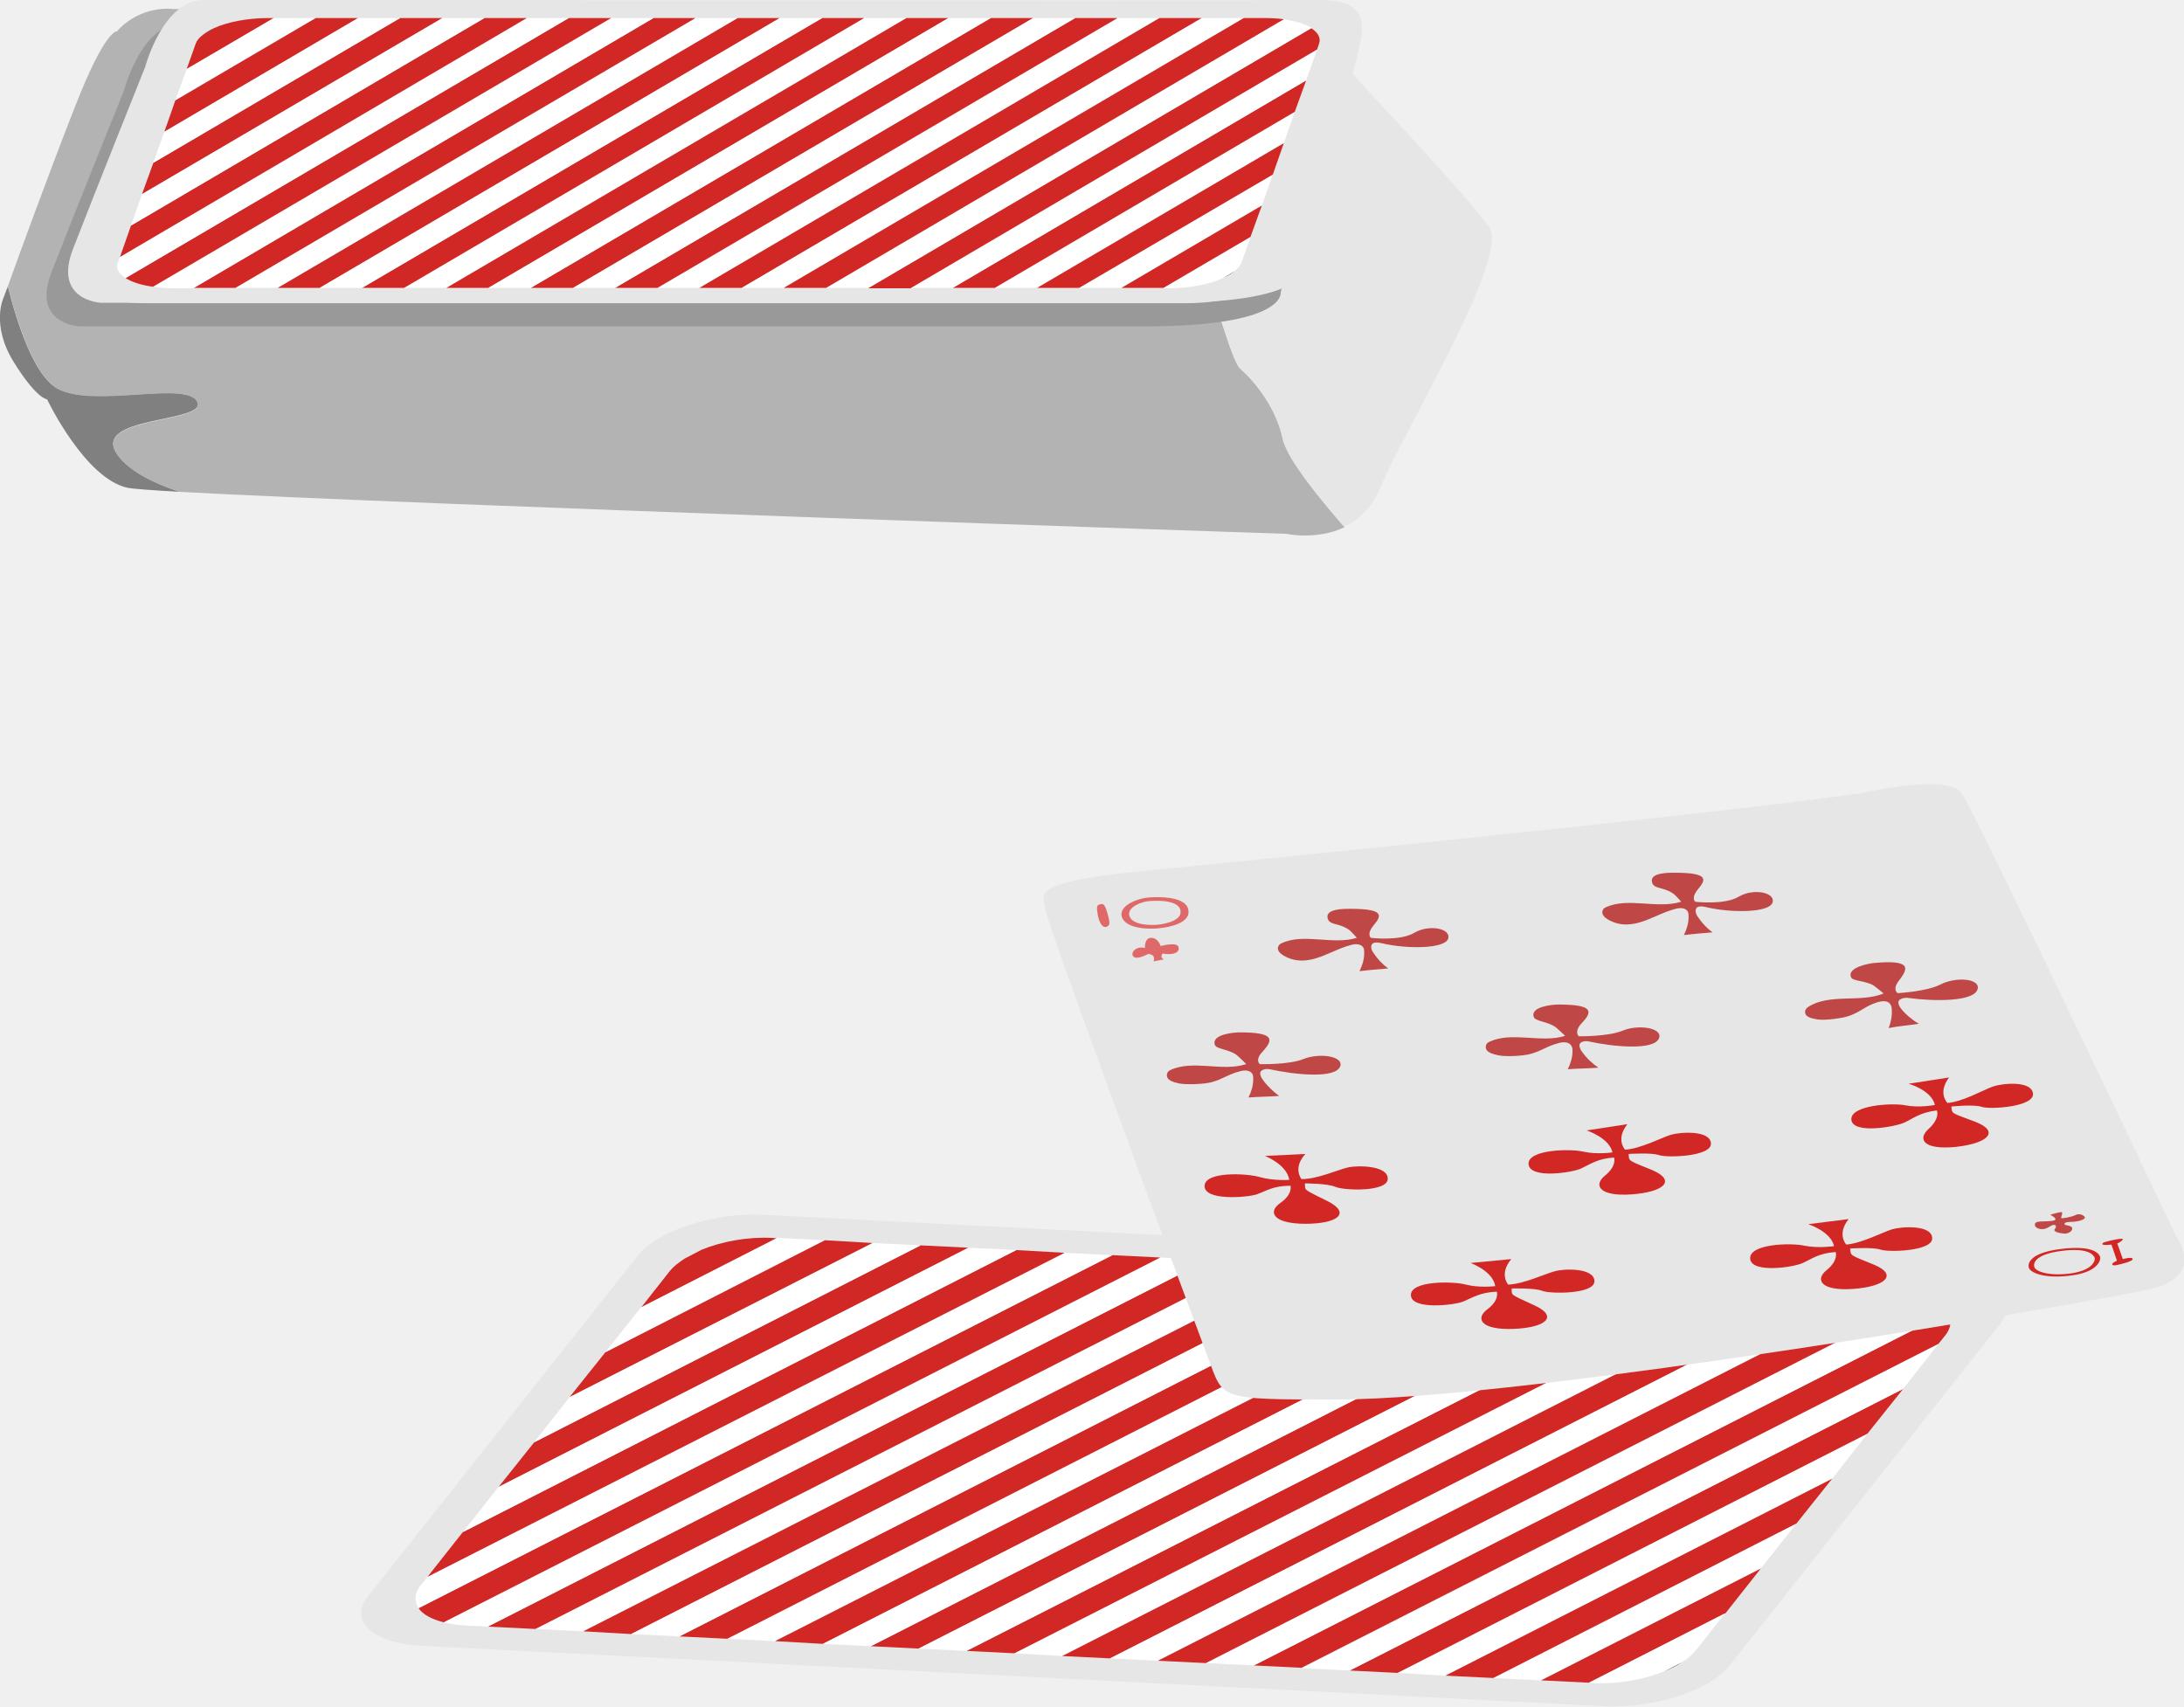
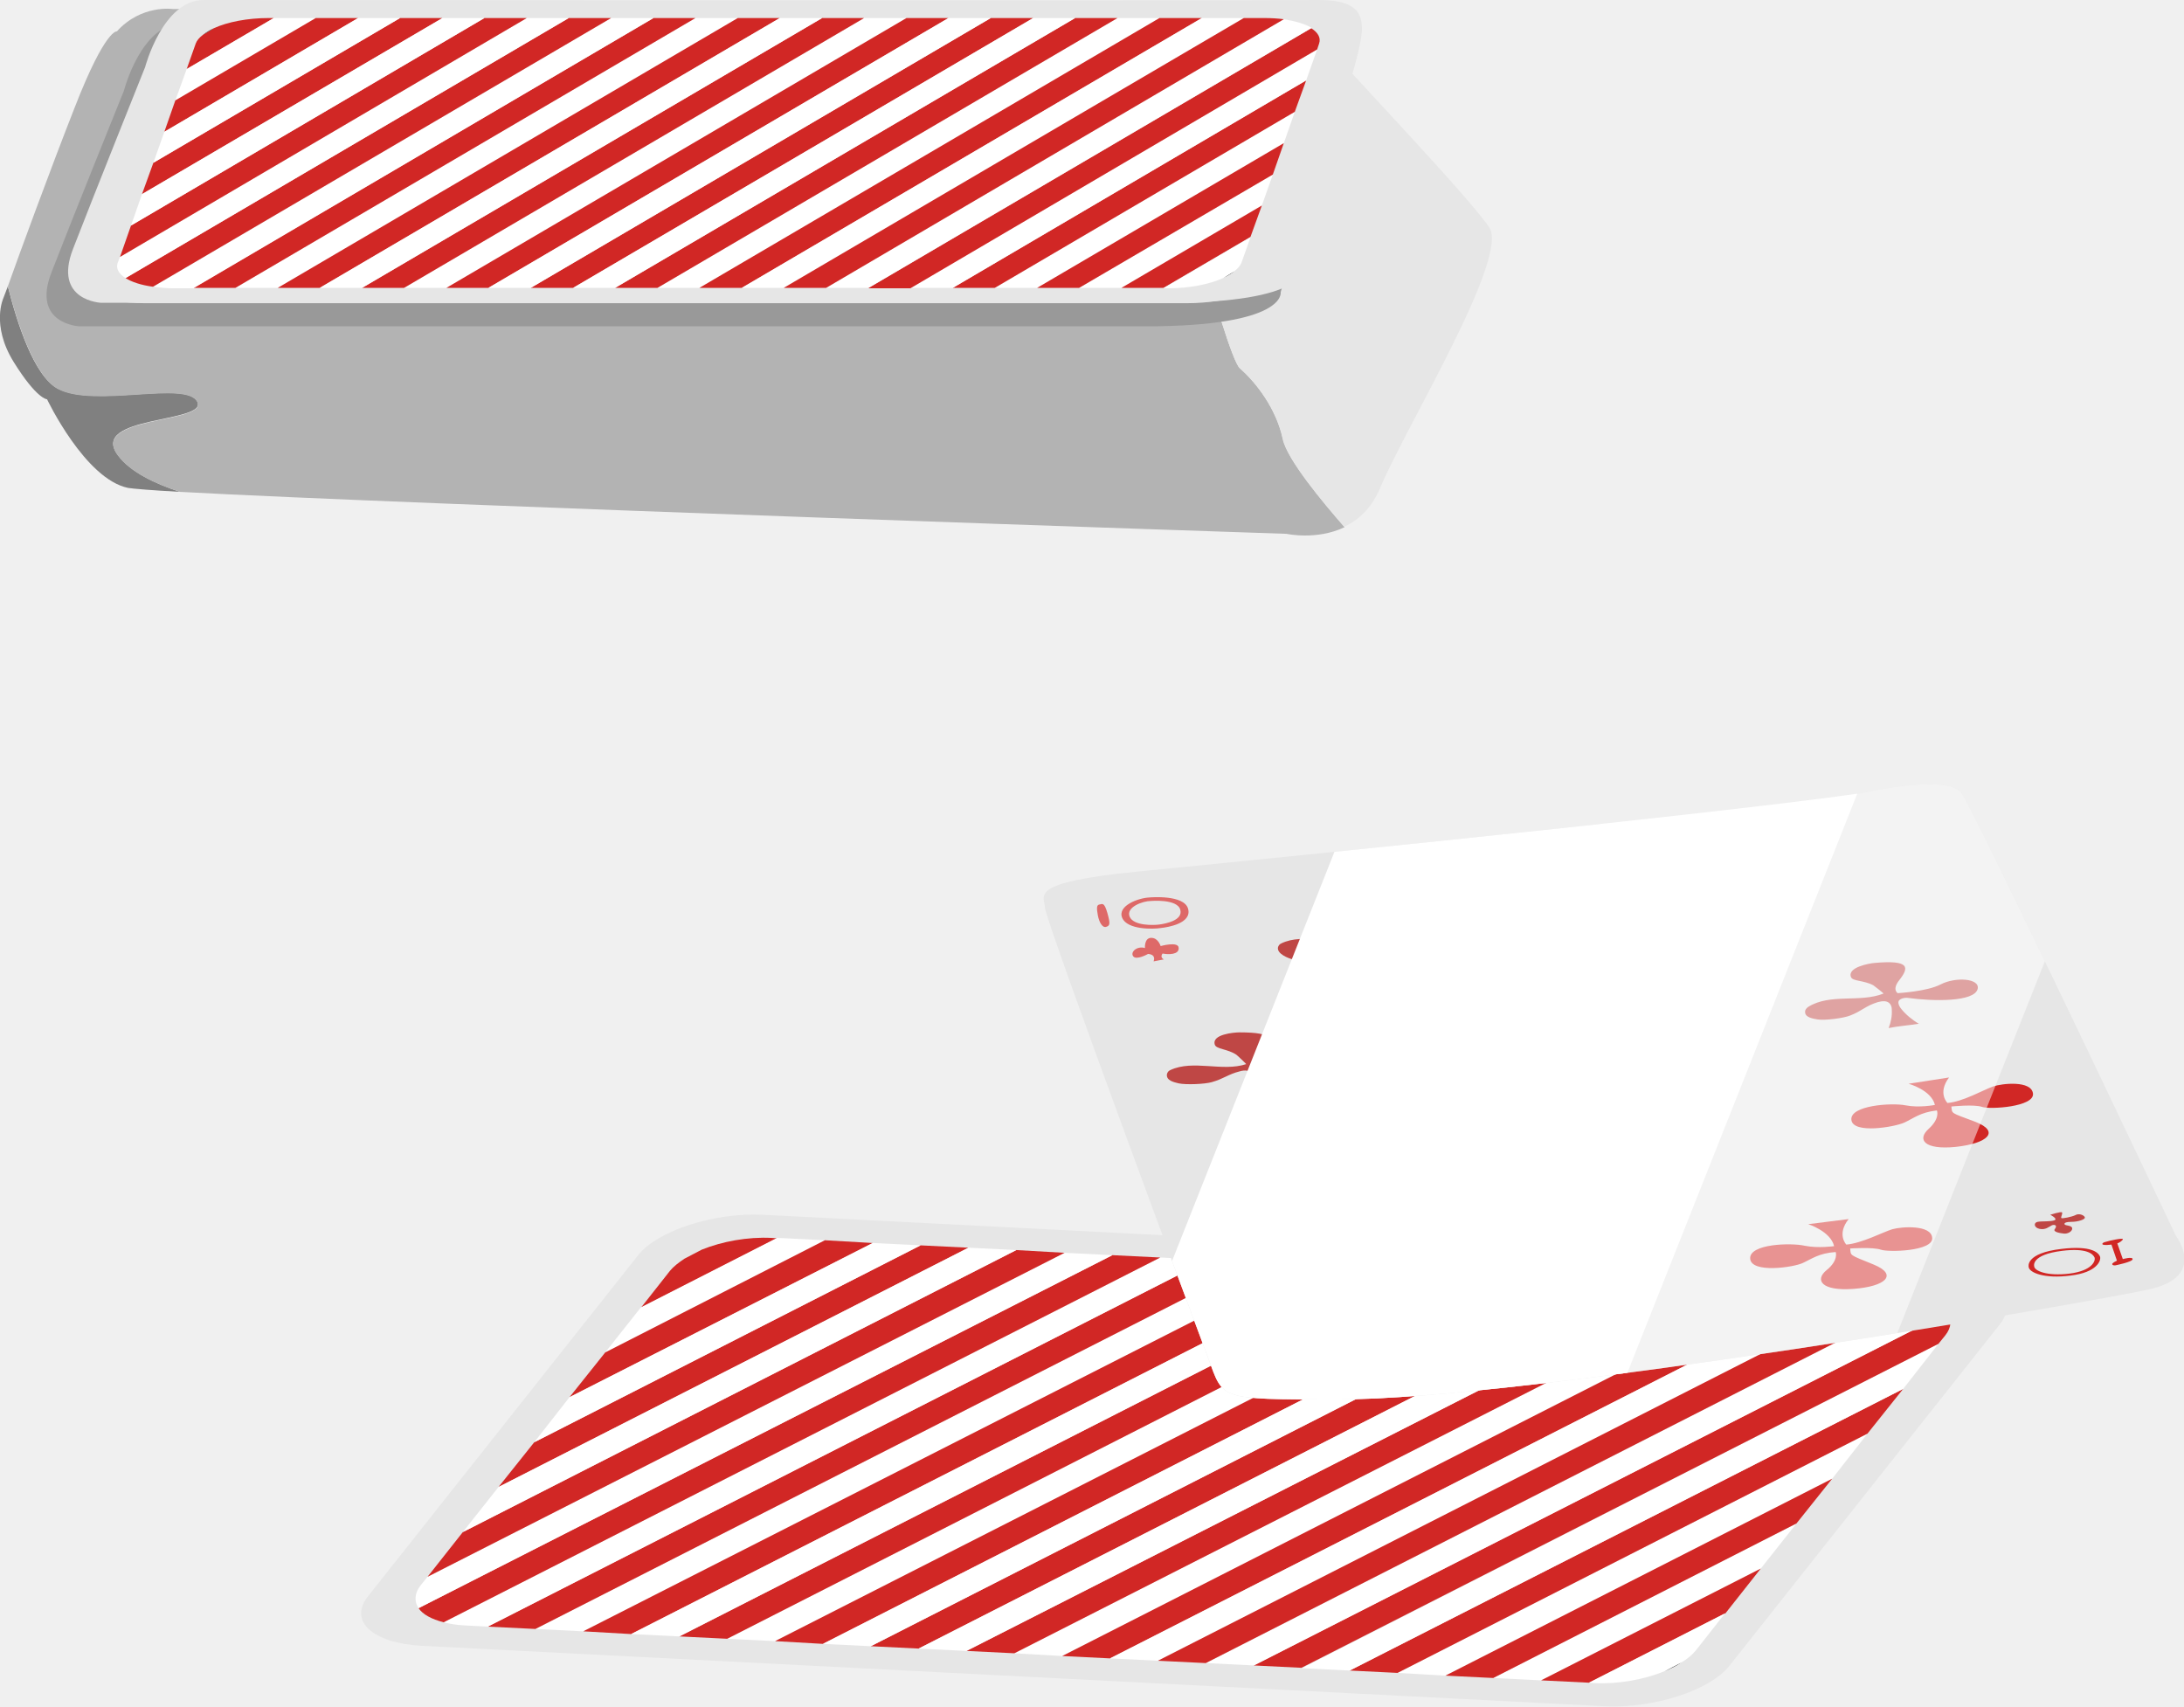
- <svg xmlns="http://www.w3.org/2000/svg" version="1.1" x="0px" y="0px" viewBox="0 0 556.8 435" style="enable-background:new 0 0 556.8 435;" xml:space="preserve">
+ <svg xmlns="http://www.w3.org/2000/svg" xmlns:xlink="http://www.w3.org/1999/xlink" version="1.1" id="Layer_1" x="0px" y="0px" viewBox="0 0 556.8 435" style="enable-background:new 0 0 556.8 435;" xml:space="preserve">
  <g id="Deck">
    <g>
      <path style="fill:#808080;" d="M30.1,116.1c-7.7-10.2,23-8.2,20.2-13.7c-2.7-5.5-26.2,1.6-35.5-3.3C8.7,96,4.3,82.2,2,73    c-0.7,1.8-1.1,2.9-1.1,2.9s-3.3,6.9,2.6,16.4s8.5,9.5,8.5,9.5s9.7,20.4,20.7,22.6c1.2,0.2,5.9,0.6,13.2,1    C39.5,123.3,33.2,120.3,30.1,116.1z" />
-       <path style="fill:#B3B3B3;" d="M316.1,93.9c-3.6-3.2-19.2-63.9-24.5-84.7L67.3,2.3H44.1c0,0-8.1-1.2-14.3,5.7c0,0-2.9-0.7-10.6,19    C12.9,43,4.8,65.1,2,73c2.4,9.3,6.8,23,12.8,26.2c9.3,4.9,32.8-2.2,35.5,3.3c2.7,5.5-27.9,3.5-20.2,13.7c3.2,4.2,9.5,7.2,15.8,9.2    c57.9,3.2,282.1,10.7,282.1,10.7s7.7,1.7,14.8-1.7c-5.6-6.4-14.6-17.2-15.7-22.4C325.4,104.3,320.4,97.7,316.1,93.9z" />
+       <path style="fill:#B3B3B3;" d="M316.1,93.9c-3.6-3.2-19.2-63.9-24.5-84.7L67.3,2.3H44.1c0,0-8.1-1.2-14.3,5.7c0,0-2.9-0.7-10.6,19    C12.9,43,4.8,65.1,2,73c2.4,9.3,6.8,23,12.8,26.2c9.3,4.9,32.8-2.2,35.5,3.3s-27.9,3.5-20.2,13.7c3.2,4.2,9.5,7.2,15.8,9.2    c57.9,3.2,282.1,10.7,282.1,10.7s7.7,1.7,14.8-1.7c-5.6-6.4-14.6-17.2-15.7-22.4C325.4,104.3,320.4,97.7,316.1,93.9z" />
      <path style="fill:#E6E6E6;" d="M379.7,58c-5.1-7.7-36.5-40.5-42.3-47.4l-45.8-1.4c5.3,20.8,20.9,81.5,24.5,84.7    c4.4,3.8,9.3,10.4,10.9,18c1.1,5.2,10.1,16,15.7,22.4c3.6-1.7,7-4.7,9.2-10C358.5,108.7,384.8,65.7,379.7,58z" />
-       <path style="fill:#999999;" d="M31.6,23.1C31.6,23.1,36,6,46.4,6c17.8,0,260,0.2,284,0c17.3-0.1,10.6,10,6.7,27.5    s-10.6,41-10.6,41s1.7,8.7-34.6,8.7s-271.6,0-271.6,0s-12.3-0.5-7.2-13.7S31.6,23.1,31.6,23.1z" />
+       <path style="fill:#999999;" d="M31.6,23.1C31.6,23.1,36,6,46.4,6c17.8,0,260,0.2,284,0c17.3-0.1,10.6,10,6.7,27.5    s-10.6,41-10.6,41s1.7,8.7-34.6,8.7s-271.6,0-271.6,0S8,82.7,13.1,69.5S31.6,23.1,31.6,23.1z" />
      <path style="fill:#E6E6E6;" d="M37,17.1C37,17.1,41.5,0,51.9,0c17.8,0,260,0.2,284,0c17.3-0.1,10.6,10,6.7,27.5s-10.6,41-10.6,41    s1.7,8.7-34.6,8.7s-271.6,0-271.6,0s-12.3-0.5-7.2-13.7S37,17.1,37,17.1z" />
      <g>
        <path style="fill:#E6E6E6;" d="M19.7,69.3L41.2,8.7c1.6-4.4,11.8-8,22.9-8h265.7c11.1,0,18.8,3.6,17.2,8l-21.5,60.6     c-1.6,4.4-11.8,8-22.9,8H36.9C25.9,77.3,18.1,73.7,19.7,69.3z" />
        <polygon style="fill:#FFFFFF;" points="177.3,4.6 60,73.4 70.8,73.4 188.1,4.6    " />
        <polygon style="fill:#D12725;" points="166.6,4.6 49.3,73.4 60,73.4 177.3,4.6    " />
        <path style="fill:#FFFFFF;" d="M155.8,4.6L39.1,73.1c1.5,0.2,3.2,0.4,5,0.4h5.2L166.6,4.6H155.8z" />
        <polygon style="fill:#D12725;" points="188.1,4.6 70.8,73.4 81.5,73.4 198.8,4.6    " />
        <polygon style="fill:#FFFFFF;" points="220.3,4.6 103,73.4 113.8,73.4 231.1,4.6    " />
-         <path style="fill:#D12725;" d="M145,4.6l-113,66.3c1.6,1,4,1.8,7,2.2L155.8,4.6H145z" />
+         <path style="fill:#D12725;" d="M145,4.6L32,70.9c1.6,1,4,1.8,7,2.2L155.8,4.6H145z" />
        <polygon style="fill:#D12725;" points="209.6,4.6 92.3,73.4 103,73.4 220.3,4.6    " />
        <polygon style="fill:#FFFFFF;" points="198.8,4.6 81.5,73.4 92.3,73.4 209.6,4.6    " />
        <polygon style="fill:#D12725;" points="102,4.6 39.1,41.5 36.2,49.5 112.8,4.6    " />
-         <path style="fill:#D12725;" d="M68.5,4.6c-5.4,0-10.5,1-14,2.6l-2.8,1.7c-0.9,0.7-1.5,1.4-1.8,2.2l-2.3,6.5l22.2-13H68.5z" />
+         <path style="fill:#D12725;" d="M68.5,4.6c-5.4,0-10.5,1-14,2.6l-2.8,1.7c-0.9,0.7-1.5,1.4-1.8,2.2l-2.3,6.5l22.2-13     C69.8,4.6,68.5,4.6,68.5,4.6z" />
        <polygon style="fill:#FFFFFF;" points="69.8,4.6 47.6,17.6 44.7,25.6 80.5,4.6    " />
        <polygon style="fill:#D12725;" points="80.5,4.6 44.7,25.6 41.9,33.6 91.3,4.6    " />
        <path style="fill:#1F1F1F;" d="M51.7,8.9l2.8-1.7C53.4,7.7,52.5,8.3,51.7,8.9z" />
        <path style="fill:#FFFFFF;" d="M134.3,4.6L30.6,65.5L30,67c-0.5,1.5,0.3,2.8,2,3.9L145,4.6H134.3z" />
        <polygon style="fill:#D12725;" points="123.5,4.6 33.4,57.5 30.6,65.5 134.3,4.6    " />
        <polygon style="fill:#FFFFFF;" points="112.8,4.6 36.2,49.5 33.4,57.5 123.5,4.6    " />
        <polygon style="fill:#D12725;" points="231.1,4.6 113.8,73.4 124.5,73.4 241.8,4.6    " />
        <polygon style="fill:#FFFFFF;" points="91.3,4.6 41.9,33.6 39.1,41.5 102,4.6    " />
        <polygon style="fill:#D12725;" points="252.6,4.6 135.3,73.4 146.1,73.4 263.4,4.6    " />
        <polygon style="fill:#FFFFFF;" points="324.5,44.5 275.1,73.4 285.9,73.4 321.7,52.4    " />
        <polygon style="fill:#FFFFFF;" points="330.1,28.5 253.6,73.4 264.4,73.4 327.3,36.5    " />
        <polygon style="fill:#D12725;" points="327.3,36.5 264.4,73.4 275.1,73.4 324.5,44.5    " />
        <polygon style="fill:#D12725;" points="333,20.5 242.9,73.4 253.6,73.4 330.1,28.5    " />
        <polygon style="fill:#D12725;" points="321.7,52.4 285.9,73.4 296.6,73.4 318.8,60.4    " />
        <polygon style="fill:#FFFFFF;" points="335.8,12.6 232.1,73.4 242.9,73.4 333,20.5    " />
        <path style="fill:#1F1F1F;" d="M311.9,70.8c1.1-0.5,2.1-1.1,2.8-1.7L311.9,70.8z" />
        <path style="fill:#FFFFFF;" d="M316.5,67l2.3-6.5l-22.2,13h1.2c5.4,0,10.5-1,14-2.6l2.8-1.7C315.6,68.5,316.2,67.7,316.5,67z" />
        <polygon style="fill:#FFFFFF;" points="241.8,4.6 124.5,73.4 135.3,73.4 252.6,4.6    " />
        <polygon style="fill:#FFFFFF;" points="284.9,4.6 167.6,73.4 178.3,73.4 295.6,4.6    " />
        <polygon style="fill:#D12725;" points="295.6,4.6 178.3,73.4 189.1,73.4 306.4,4.6    " />
        <polygon style="fill:#D12725;" points="274.1,4.6 156.8,73.4 167.6,73.4 284.9,4.6    " />
        <path style="fill:#D12725;" d="M336.3,11.1c0.5-1.5-0.3-2.8-2-3.9l-113,66.3h10.8l103.7-60.9L336.3,11.1z" />
        <polygon style="fill:#FFFFFF;" points="263.4,4.6 146.1,73.4 156.8,73.4 274.1,4.6    " />
        <path style="fill:#FFFFFF;" d="M327.3,4.9L210.6,73.4h10.8l113-66.3C332.7,6.1,330.3,5.4,327.3,4.9z" />
        <polygon style="fill:#FFFFFF;" points="306.4,4.6 189.1,73.4 199.8,73.4 317.1,4.6    " />
        <path style="fill:#D12725;" d="M322.3,4.6h-5.2L199.8,73.4h10.8L327.3,4.9C325.7,4.7,324.1,4.6,322.3,4.6z" />
      </g>
    </g>
    <g>
      <path style="fill:#E6E6E6;" d="M93.8,407l68.9-87c5-6.3,19.3-10.9,31.8-10.3l301.6,15.4c12.6,0.6,18.7,6.3,13.7,12.6l-68.9,87    c-5,6.3-19.3,10.9-31.8,10.3l-301.6-15.4C95,418.9,88.8,413.3,93.8,407z" />
      <polygon style="fill:#FFFFFF;" points="320.2,321.8 136.5,415.3 148.7,415.9 332.4,322.5   " />
      <polygon style="fill:#D12725;" points="308,321.2 124.3,414.7 136.5,415.3 320.2,321.8   " />
      <path style="fill:#FFFFFF;" d="M295.8,320.6l-182.7,93c1.6,0.4,3.3,0.7,5.4,0.8l5.9,0.3L308,321.2L295.8,320.6z" />
      <polygon style="fill:#D12725;" points="332.4,322.5 148.7,415.9 160.9,416.6 344.6,323.1   " />
      <polygon style="fill:#FFFFFF;" points="369,324.3 185.4,417.8 197.6,418.4 381.2,325   " />
      <path style="fill:#D12725;" d="M283.6,320l-176.9,90c1.1,1.6,3.3,2.8,6.4,3.6l182.7-93L283.6,320z" />
      <polygon style="fill:#D12725;" points="356.8,323.7 173.2,417.2 185.4,417.8 369,324.3   " />
      <polygon style="fill:#FFFFFF;" points="344.6,323.1 160.9,416.6 173.2,417.2 356.8,323.7   " />
      <polygon style="fill:#D12725;" points="234.7,317.5 136.2,367.7 127.1,379.1 246.9,318.1   " />
      <path style="fill:#D12725;" d="M196.7,315.6c-6.1-0.3-12.6,0.9-17.8,3l-4.4,2.3c-1.5,1-2.8,2-3.7,3.1l-7.4,9.4l34.7-17.7    L196.7,315.6z" />
      <polygon style="fill:#FFFFFF;" points="198.1,315.6 163.4,333.3 154.3,344.8 210.3,316.2   " />
      <polygon style="fill:#D12725;" points="210.3,316.2 154.3,344.8 145.2,356.2 222.5,316.9   " />
      <path style="fill:#FFFFFF;" d="M271.4,319.4L109,402l-1.7,2.1c-1.7,2.1-1.7,4.2-0.6,5.9l176.9-90L271.4,319.4z" />
      <polygon style="fill:#D12725;" points="259.1,318.7 118,390.6 109,402 271.4,319.4   " />
      <polygon style="fill:#FFFFFF;" points="246.9,318.1 127.1,379.1 118,390.6 259.1,318.7   " />
      <polygon style="fill:#D12725;" points="381.2,325 197.6,418.4 209.8,419.1 393.4,325.6   " />
      <polygon style="fill:#FFFFFF;" points="222.5,316.9 145.2,356.2 136.2,367.7 234.7,317.5   " />
      <polygon style="fill:#D12725;" points="405.6,326.2 222,419.7 234.2,420.3 417.9,326.8   " />
      <polygon style="fill:#FFFFFF;" points="458,388.4 380.7,427.8 392.9,428.4 448.9,399.9   " />
      <polygon style="fill:#FFFFFF;" points="476.1,365.5 356.3,426.5 368.5,427.2 467.1,377   " />
      <polygon style="fill:#D12725;" points="467.1,377 368.5,427.2 380.7,427.8 458,388.4   " />
      <polygon style="fill:#D12725;" points="485.2,354.1 344.1,425.9 356.3,426.5 476.1,365.5   " />
      <polygon style="fill:#D12725;" points="448.9,399.9 392.9,428.4 405.1,429 439.9,411.3   " />
      <polygon style="fill:#FFFFFF;" points="494.2,342.6 331.9,425.3 344.1,425.9 485.2,354.1   " />
      <path style="fill:#1F1F1F;" d="M424.3,426.1c1.6-0.7,3.1-1.4,4.4-2.3L424.3,426.1z" />
      <path style="fill:#FFFFFF;" d="M432.4,420.7l7.4-9.4L405.1,429l1.4,0.1c6.1,0.3,12.6-0.9,17.8-3l4.4-2.3    C430.3,422.9,431.5,421.8,432.4,420.7z" />
      <polygon style="fill:#FFFFFF;" points="393.4,325.6 209.8,419.1 222,419.7 405.6,326.2   " />
      <polygon style="fill:#FFFFFF;" points="442.3,328.1 258.6,421.5 270.8,422.2 454.5,328.7   " />
      <polygon style="fill:#D12725;" points="454.5,328.7 270.8,422.2 283,422.8 466.7,329.3   " />
      <polygon style="fill:#D12725;" points="430.1,327.5 246.4,420.9 258.6,421.5 442.3,328.1   " />
      <path style="fill:#D12725;" d="M495.9,340.5c1.7-2.1,1.7-4.2,0.6-5.9l-176.9,90l12.2,0.6l162.4-82.6L495.9,340.5z" />
      <polygon style="fill:#FFFFFF;" points="417.9,326.8 234.2,420.3 246.4,420.9 430.1,327.5   " />
      <path style="fill:#FFFFFF;" d="M490.2,331l-182.7,93l12.2,0.6l176.9-90C495.4,333.1,493.2,331.8,490.2,331z" />
      <polygon style="fill:#FFFFFF;" points="466.7,329.3 283,422.8 295.2,423.4 478.9,329.9   " />
      <path style="fill:#D12725;" d="M484.8,330.2l-5.9-0.3l-183.7,93.5l12.2,0.6l182.7-93C488.6,330.7,486.8,330.3,484.8,330.2z" />
    </g>
  </g>
  <g id="Card">
    <g>
-       <path style="fill:#E6E6E6;" d="M290.1,222.2c0,0,144.5-14.2,184.5-20c0,0,21.9-5.1,25.5,0s54.7,113,54.7,113s7.9,10.2-6.8,13.5    s-158.3,28.1-207.2,28.1c-30.6,0-28.8,0-32.8-10.6c-4-10.6-41.6-111.9-41.6-114.8C266.4,228.4,261.5,225,290.1,222.2z" />
-       <path style="fill:#DE6968;" d="M280.3,230.6c0.7-0.1,1.2-0.7,2,2.1c0.8,2.8,0.7,3.3-0.3,3.6s-1.8-1.3-2.1-2.9    C279.6,231.7,279.5,230.7,280.3,230.6z" />
-       <path style="fill:#DE6968;" d="M302.9,231.7c-1-3.7-9.8-2.9-9.8-2.9c-2.8,0.1-8.3,2.1-7,5.2c1.3,3.1,8,2.9,9.8,2.6    C297.8,236.4,303.9,235.4,302.9,231.7z M295.6,235.7c-1.4,0.2-6.6,0.4-7.6-2c-1-2.4,3.3-4,5.4-4c0,0,6.7-0.6,7.5,2.2    S297,235.5,295.6,235.7z" />
+       <path style="fill:#E6E6E6;" d="M290.1,222.2c0,0,144.5-14.2,184.5-20c0,0,21.9-5.1,25.5,0s54.7,113,54.7,113s7.9,10.2-6.8,13.5    s-158.3,28.1-207.2,28.1c-30.6,0-28.8,0-32.8-10.6s-41.6-111.9-41.6-114.8C266.4,228.4,261.5,225,290.1,222.2z" />
+       <path style="fill:#DE6968;" d="M280.3,230.6c0.7-0.1,1.2-0.7,2,2.1s0.7,3.3-0.3,3.6s-1.8-1.3-2.1-2.9    C279.6,231.7,279.5,230.7,280.3,230.6z" />
+       <path style="fill:#DE6968;" d="M302.9,231.7c-1-3.7-9.8-2.9-9.8-2.9c-2.8,0.1-8.3,2.1-7,5.2c1.3,3.1,8,2.9,9.8,2.6    C297.8,236.4,303.9,235.4,302.9,231.7z M295.6,235.7c-1.4,0.2-6.6,0.4-7.6-2s3.3-4,5.4-4c0,0,6.7-0.6,7.5,2.2    S297,235.5,295.6,235.7z" />
      <path style="fill:#DE6968;" d="M292.7,243.2c0,0-3,1.7-3.8,0.6c-0.8-1.1,1-2.7,3-2.1c0,0-0.2-2.6,1.6-2.6s2.4,2.1,2.4,2.1    s4.6-1.3,4.6,0.5c0.1,1.7-2.6,1.7-4.1,1.4c0,0-0.8,0.9,0.3,1.5l-2.6,0.5C294.1,245,294.9,243.4,292.7,243.2z" />
-       <path style="fill:#BF4745;" d="M345.9,239.1c0.1,0-1.7-1.9-1.9-2c-0.8-0.6-1.8-1-2.8-1.3c-0.9-0.3-2.4-0.4-2.7-1.6    c-0.8-2.6,4.4-2.5,5.8-2.5c9,0,7.8,1.9,5.9,4.2c-1.9,2.3-0.7,3.2-0.7,3.2s7.4,0.9,11.1-1.3c3.7-2.2,9.4-1.1,8.6,1.5    c-0.8,2.6-10.4,2.7-16.8,1.2c-0.9-0.2-2.6-0.6-2.8,0.7c-0.1,0.6,0.2,1.3,0.6,1.8c1,1.5,2.2,2.8,3.7,3.9c-2.4,0.2-4.9,0.4-7.3,0.7    c0.7-1.4,1.2-3,1.2-4.6c0-0.5,0-1-0.2-1.4c-0.6-1-2-1-3.1-0.7c-3.2,0.8-6.1,2.6-9.3,3.5c-1.8,0.5-3.8,0.7-5.6,0.2    c-1.2-0.3-4-1.4-3.8-3c0.1-0.5,0.4-0.9,0.9-1.1C332.3,237.8,339.7,241,345.9,239.1z" />
-       <path style="fill:#BF4745;" d="M428.6,229.9c0.1,0-1.7-1.9-1.9-2c-0.8-0.6-1.8-1-2.8-1.3c-0.9-0.3-2.4-0.4-2.7-1.6    c-0.8-2.6,4.4-2.5,5.8-2.5c9,0,7.8,1.9,5.9,4.2c-1.9,2.3-0.7,3.2-0.7,3.2s7.4,0.9,11.1-1.3c3.7-2.2,9.4-1.1,8.6,1.5    c-0.8,2.6-10.4,2.7-16.8,1.2c-0.9-0.2-2.6-0.6-2.8,0.7c-0.1,0.6,0.2,1.3,0.6,1.8c1,1.5,2.2,2.8,3.7,3.9c-2.4,0.2-4.9,0.4-7.3,0.7    c0.7-1.4,1.2-3,1.2-4.6c0-0.5,0-1-0.2-1.4c-0.6-1-2-1-3.1-0.7c-3.2,0.8-6.1,2.6-9.3,3.5c-1.8,0.5-3.8,0.7-5.6,0.2    c-1.2-0.3-4-1.4-3.8-3c0.1-0.5,0.4-0.9,0.9-1.1C415.1,228.7,422.5,231.8,428.6,229.9z" />
+       <path style="fill:#BF4745;" d="M345.9,239.1c0.1,0-1.7-1.9-1.9-2c-0.8-0.6-1.8-1-2.8-1.3c-0.9-0.3-2.4-0.4-2.7-1.6    c-0.8-2.6,4.4-2.5,5.8-2.5c9,0,7.8,1.9,5.9,4.2s-0.7,3.2-0.7,3.2s7.4,0.9,11.1-1.3s9.4-1.1,8.6,1.5s-10.4,2.7-16.8,1.2    c-0.9-0.2-2.6-0.6-2.8,0.7c-0.1,0.6,0.2,1.3,0.6,1.8c1,1.5,2.2,2.8,3.7,3.9c-2.4,0.2-4.9,0.4-7.3,0.7c0.7-1.4,1.2-3,1.2-4.6    c0-0.5,0-1-0.2-1.4c-0.6-1-2-1-3.1-0.7c-3.2,0.8-6.1,2.6-9.3,3.5c-1.8,0.5-3.8,0.7-5.6,0.2c-1.2-0.3-4-1.4-3.8-3    c0.1-0.5,0.4-0.9,0.9-1.1C332.3,237.8,339.7,241,345.9,239.1z" />
+       <path style="fill:#BF4745;" d="M428.6,229.9c0.1,0-1.7-1.9-1.9-2c-0.8-0.6-1.8-1-2.8-1.3c-0.9-0.3-2.4-0.4-2.7-1.6    c-0.8-2.6,4.4-2.5,5.8-2.5c9,0,7.8,1.9,5.9,4.2s-0.7,3.2-0.7,3.2s7.4,0.9,11.1-1.3s9.4-1.1,8.6,1.5s-10.4,2.7-16.8,1.2    c-0.9-0.2-2.6-0.6-2.8,0.7c-0.1,0.6,0.2,1.3,0.6,1.8c1,1.5,2.2,2.8,3.7,3.9c-2.4,0.2-4.9,0.4-7.3,0.7c0.7-1.4,1.2-3,1.2-4.6    c0-0.5,0-1-0.2-1.4c-0.6-1-2-1-3.1-0.7c-3.2,0.8-6.1,2.6-9.3,3.5c-1.8,0.5-3.8,0.7-5.6,0.2c-1.2-0.3-4-1.4-3.8-3    c0.1-0.5,0.4-0.9,0.9-1.1C415.1,228.7,422.5,231.8,428.6,229.9z" />
      <path style="fill:#BF4745;" d="M317.7,271.3c0.1,0-2.2-2.2-2.5-2.4c-2.2-1.5-5.2-1.4-5.5-2.6c-0.8-2.6,4.9-3.1,6.3-3.1    c9,0,8.7,1.8,5.9,4.9c-2.1,2.2-0.7,3.2-0.7,3.2s7.4,0.2,11.1-1.3c4-1.6,10.2-0.8,9.4,1.8c-1.1,3.3-11.6,2.2-18,0.8    c-0.9-0.2-2.2,0.1-2.4,0.8c-0.1,0.6,0.2,1.3,0.6,1.8c1,1.5,2.7,3.1,4.2,4.2c-2.4,0.2-5.3,0.2-7.8,0.4c0.7-1.4,1.2-3,1.2-4.6    c0-0.5,0-1-0.2-1.4c-0.6-1-2-1-3.1-0.7c-3.2,0.8-4.1,1.9-7.3,2.8c-1.8,0.5-6.5,0.7-8.4,0.3c-1.2-0.3-3.2-0.7-3-2.3    c0.1-0.5,0.4-0.9,0.9-1.1C304.2,270.1,311.6,273.3,317.7,271.3z" />
      <path style="fill:#BF4745;" d="M399,264.1c0.1,0-2.3-2.2-2.5-2.3c-2.3-1.5-5.2-1.4-5.5-2.6c-0.8-2.6,4.9-3.1,6.3-3.1    c9,0,8.8,1.8,5.9,4.8c-2,2.2-0.7,3.3-0.7,3.3s7.4,0.1,11.1-1.4c4-1.7,10.2-0.8,9.4,1.8c-1.1,3.3-11.6,2.3-18,0.9    c-0.9-0.2-2.2,0.1-2.3,0.8c-0.1,0.6,0.2,1.3,0.6,1.8c1,1.5,2.7,3.1,4.2,4.1c-2.4,0.2-5.3,0.2-7.8,0.4c0.7-1.4,1.2-3,1.2-4.6    c0-0.5,0-1-0.3-1.4c-0.6-1-2-1-3.1-0.7c-3.2,0.8-4.1,1.9-7.3,2.8c-1.8,0.5-6.5,0.8-8.4,0.3c-1.2-0.3-3.2-0.7-3-2.3    c0.1-0.5,0.4-0.9,0.9-1.1C385.5,262.9,392.9,266,399,264.1z" />
      <path style="fill:#BF4745;" d="M480.2,253.3c0.1,0-2.4-2-2.6-2.1c-2.4-1.3-5.3-1-5.7-2.1c-1-2.5,4.7-3.5,6-3.6    c9-0.8,8.9,1.1,6.3,4.4c-1.9,2.4-0.4,3.3-0.4,3.3s7.4-0.4,10.9-2.2c3.8-2,10.1-1.6,9.5,1.1c-0.8,3.4-11.4,3.2-17.9,2.3    c-0.9-0.1-2.2,0.3-2.3,1c-0.1,0.6,0.3,1.3,0.7,1.8c1.1,1.4,2.9,2.9,4.5,3.8c-2.4,0.4-5.3,0.6-7.7,1.1c0.6-1.5,0.9-3.1,0.8-4.7    c0-0.5-0.1-1-0.4-1.4c-0.7-1-2.1-0.8-3.2-0.5c-3.2,1-3.9,2.2-7,3.4c-1.7,0.7-6.5,1.3-8.3,1c-1.2-0.2-3.3-0.5-3.2-2    c0-0.5,0.4-0.9,0.8-1.2C466.6,253.2,474.2,255.7,480.2,253.3z" />
-       <path style="fill:#D12725;" d="M322.5,294.7c0,0,5.6,2.2,6.2,6.1c0,0-4,0.3-7.5-0.7c-3.4-1-14.1-1.5-14.1,2.3s10.9,2.9,13.3,2.1    c2.5-0.9,4.2-2.2,8.6-2.2c0,0,0.7,2.1-2.6,4.4s-1.8,5.3,6.4,5.3c8.2,0,11.8-2.7,5.6-5.8s-5.7-2.6-5.7-4.5c0,0,5.8,0,7.8,0.9    c2,0.9,13.3,1.4,13.3-2.1c0-3.4-7.6-3.4-10-2.9c-2.4,0.5-8.1,3.1-12,3c0,0-2.3-2.8,1-6.4L322.5,294.7z" />
-       <path style="fill:#D12725;" d="M404.5,288.2c0,0,5.7,1.8,6.6,5.6c0,0-4,0.6-7.5-0.2c-3.5-0.8-14.2-0.5-13.9,3.2    c0.3,3.8,11,2.2,13.4,1.1c2.4-1.1,4.1-2.5,8.4-2.8c0,0,0.8,2.1-2.3,4.6s-1.4,5.4,6.8,4.8c8.2-0.6,11.5-3.5,5.2-6.2    c-6.4-2.6-5.8-2.2-6-4.1c0,0,5.8-0.4,7.8,0.3c2,0.7,13.4,0.4,13.2-3c-0.2-3.4-7.8-2.9-10.2-2.2c-2.3,0.7-7.8,3.6-11.7,3.8    c0,0-2.5-2.6,0.6-6.5L404.5,288.2z" />
-       <path style="fill:#D12725;" d="M374.9,322c0,0,5.7,2,6.3,5.9c0,0-4,0.5-7.5-0.4c-3.4-0.9-14.1-1-14,2.7c0.1,3.8,11,2.6,13.4,1.6    s4.2-2.3,8.5-2.5c0,0,0.8,2.1-2.4,4.5c-3.2,2.4-1.6,5.3,6.6,5c8.2-0.3,11.7-3.1,5.4-6c-6.2-2.9-5.8-2.4-5.8-4.3    c0,0,5.8-0.2,7.8,0.6c2,0.8,13.4,0.9,13.3-2.5c-0.1-3.4-7.7-3.2-10.1-2.5c-2.4,0.6-8,3.3-11.9,3.4c0,0-2.4-2.7,0.8-6.5L374.9,322z    " />
+       <path style="fill:#D12725;" d="M322.5,294.7c0,0,5.6,2.2,6.2,6.1c0,0-4,0.3-7.5-0.7c-3.4-1-14.1-1.5-14.1,2.3s10.9,2.9,13.3,2.1    c2.5-0.9,4.2-2.2,8.6-2.2c0,0,0.7,2.1-2.6,4.4s-1.8,5.3,6.4,5.3c8.2,0,11.8-2.7,5.6-5.8s-5.7-2.6-5.7-4.5c0,0,5.8,0,7.8,0.9    s13.3,1.4,13.3-2.1c0-3.4-7.6-3.4-10-2.9s-8.1,3.1-12,3c0,0-2.3-2.8,1-6.4L322.5,294.7z" />
+       <path style="fill:#D12725;" d="M404.5,288.2c0,0,5.7,1.8,6.6,5.6c0,0-4,0.6-7.5-0.2c-3.5-0.8-14.2-0.5-13.9,3.2    c0.3,3.8,11,2.2,13.4,1.1s4.1-2.5,8.4-2.8c0,0,0.8,2.1-2.3,4.6s-1.4,5.4,6.8,4.8c8.2-0.6,11.5-3.5,5.2-6.2c-6.4-2.6-5.8-2.2-6-4.1    c0,0,5.8-0.4,7.8,0.3c2,0.7,13.4,0.4,13.2-3c-0.2-3.4-7.8-2.9-10.2-2.2c-2.3,0.7-7.8,3.6-11.7,3.8c0,0-2.5-2.6,0.6-6.5    L404.5,288.2z" />
+       <path style="fill:#D12725;" d="M374.9,322c0,0,5.7,2,6.3,5.9c0,0-4,0.5-7.5-0.4c-3.4-0.9-14.1-1-14,2.7c0.1,3.8,11,2.6,13.4,1.6    s4.2-2.3,8.5-2.5c0,0,0.8,2.1-2.4,4.5c-3.2,2.4-1.6,5.3,6.6,5s11.7-3.1,5.4-6c-6.2-2.9-5.8-2.4-5.8-4.3c0,0,5.8-0.2,7.8,0.6    c2,0.8,13.4,0.9,13.3-2.5s-7.7-3.2-10.1-2.5c-2.4,0.6-8,3.3-11.9,3.4c0,0-2.4-2.7,0.8-6.5L374.9,322z" />
      <path style="fill:#D12725;" d="M461,312.1c0,0,5.7,1.8,6.6,5.6c0,0-4,0.6-7.5-0.1c-3.5-0.8-14.2-0.5-13.9,3.3s11.1,2.2,13.4,1.1    c2.4-1.1,4.1-2.5,8.4-2.8c0,0,0.8,2.1-2.3,4.6s-1.4,5.4,6.8,4.8c8.2-0.6,11.5-3.6,5.2-6.2c-6.4-2.6-5.8-2.2-6-4.1    c0,0,5.8-0.4,7.8,0.3c2,0.7,13.4,0.4,13.1-3c-0.2-3.4-7.8-2.9-10.2-2.2c-2.3,0.7-7.8,3.6-11.7,3.9c0,0-2.5-2.6,0.6-6.5L461,312.1z    " />
-       <path style="fill:#D12725;" d="M486.6,276.3c0,0,5.8,1.6,6.7,5.4c0,0-4,0.8-7.5,0.1c-3.5-0.7-14.2,0-13.8,3.7    c0.4,3.7,11.1,1.8,13.5,0.7c2.4-1.1,4-2.6,8.3-3.1c0,0,0.9,2-2.1,4.7c-3,2.7-1.2,5.4,6.9,4.6c8.2-0.9,11.4-3.9,5-6.4    c-6.4-2.4-5.9-2-6.1-3.9c0,0,5.8-0.6,7.8,0.1s13.4,0,13-3.4c-0.4-3.4-7.9-2.6-10.2-1.8c-2.3,0.8-7.7,3.9-11.6,4.2    c0,0-2.6-2.5,0.4-6.5L486.6,276.3z" />
+       <path style="fill:#D12725;" d="M486.6,276.3c0,0,5.8,1.6,6.7,5.4c0,0-4,0.8-7.5,0.1c-3.5-0.7-14.2,0-13.8,3.7    c0.4,3.7,11.1,1.8,13.5,0.7c2.4-1.1,4-2.6,8.3-3.1c0,0,0.9,2-2.1,4.7s-1.2,5.4,6.9,4.6c8.2-0.9,11.4-3.9,5-6.4    c-6.4-2.4-5.9-2-6.1-3.9c0,0,5.8-0.6,7.8,0.1s13.4,0,13-3.4s-7.9-2.6-10.2-1.8c-2.3,0.8-7.7,3.9-11.6,4.2c0,0-2.6-2.5,0.4-6.5    L486.6,276.3z" />
      <path style="fill:#D12725;" d="M536.5,316.7c1.6-0.5,4.6-1.1,4.7-0.8c0.1,0.3-1,1-1.4,1.1l1.4,4c0,0,2.5-0.7,2.5,0    c0.1,0.7-4.4,1.6-4.4,1.6s-0.7,0.1-0.8-0.3c-0.1-0.3,1.2-0.9,1.2-0.9l-1.4-4.1c0,0-2.1,0.3-2.3-0.1    C535.9,316.9,536.5,316.7,536.5,316.7z" />
      <path style="fill:#D12725;" d="M535.4,320.4c-0.4-1.1-2.3-2.9-9.8-2c-9.4,1.1-8.4,4.6-8.4,4.6c0.1,1.4,3.9,3.1,10.7,2.2    C534.6,324.4,535.7,321.4,535.4,320.4z M527.6,324.7c-5.7,0.7-9-0.7-9-1.9c0,0-0.9-2.9,7.1-3.9c6.3-0.8,7.9,0.8,8.3,1.7    C534.3,321.5,533.3,324,527.6,324.7z" />
-       <path style="fill:#BF4745;" d="M522.7,309.7c0,0,2.8-0.9,3-0.6s-0.3,1.1-0.2,1.4c0.1,0.3,2.8-0.3,3.6-0.7c0.8-0.5,2.1-0.1,2.4,0.5    s-1.8,1.2-3.3,1.2c-1.5,0-2.1,0.3-1.8,0.7c0.3,0.3,1.9,0.2,1.9,1s-1.2,1.4-2.1,1.3c-0.9-0.1-3-0.4-2.3-1.2    c0.7-0.9-0.1-1.2-0.8-0.9c-0.8,0.4-1.6,1.2-3.1,0.9s-1.6-1.6-0.5-1.8c1-0.2,3.3,0,4.3-0.4C524.7,310.7,522.7,309.7,522.7,309.7z" />
+       <path style="fill:#BF4745;" d="M522.7,309.7c0,0,2.8-0.9,3-0.6s-0.3,1.1-0.2,1.4s2.8-0.3,3.6-0.7c0.8-0.5,2.1-0.1,2.4,0.5    s-1.8,1.2-3.3,1.2s-2.1,0.3-1.8,0.7c0.3,0.3,1.9,0.2,1.9,1s-1.2,1.4-2.1,1.3c-0.9-0.1-3-0.4-2.3-1.2c0.7-0.9-0.1-1.2-0.8-0.9    c-0.8,0.4-1.6,1.2-3.1,0.9s-1.6-1.6-0.5-1.8c1-0.2,3.3,0,4.3-0.4C524.7,310.7,522.7,309.7,522.7,309.7z" />
+     </g>
+   </g>
+   <g>
+     <g>
+       <defs>
+         <path id="SVGID_1_" d="M554.8,315.2c0,0-51.1-107.9-54.7-113s-25.5,0-25.5,0c-40,5.8-184.5,20-184.5,20     c-28.6,2.8-23.7,6.2-23.7,9.2c0,2.9,37.6,104.2,41.6,114.8s2.2,10.6,32.8,10.6c48.9,0,192.5-24.8,207.2-28.1     S554.8,315.2,554.8,315.2z" />
+       </defs>
+       <clipPath id="SVGID_2_">
+         <use xlink:href="#SVGID_1_" style="overflow:visible;" />
+       </clipPath>
+       <g id="Move_this_x5F_shine" style="clip-path:url(#SVGID_2_);">
+         <g id="shine3" style="opacity:0.5;">
+           <g>
+             <polygon style="fill:#FFFFFF;" points="348.5,359.3 414.9,192 542.4,192 476,359.3      " />
+           </g>
+         </g>
+         <g id="shine2">
+           <g>
+             <polygon style="fill:#FFFFFF;" points="283.8,359.3 350.2,192 477.6,192 411.2,359.3      " />
+           </g>
+         </g>
+       </g>
    </g>
  </g>
</svg>
